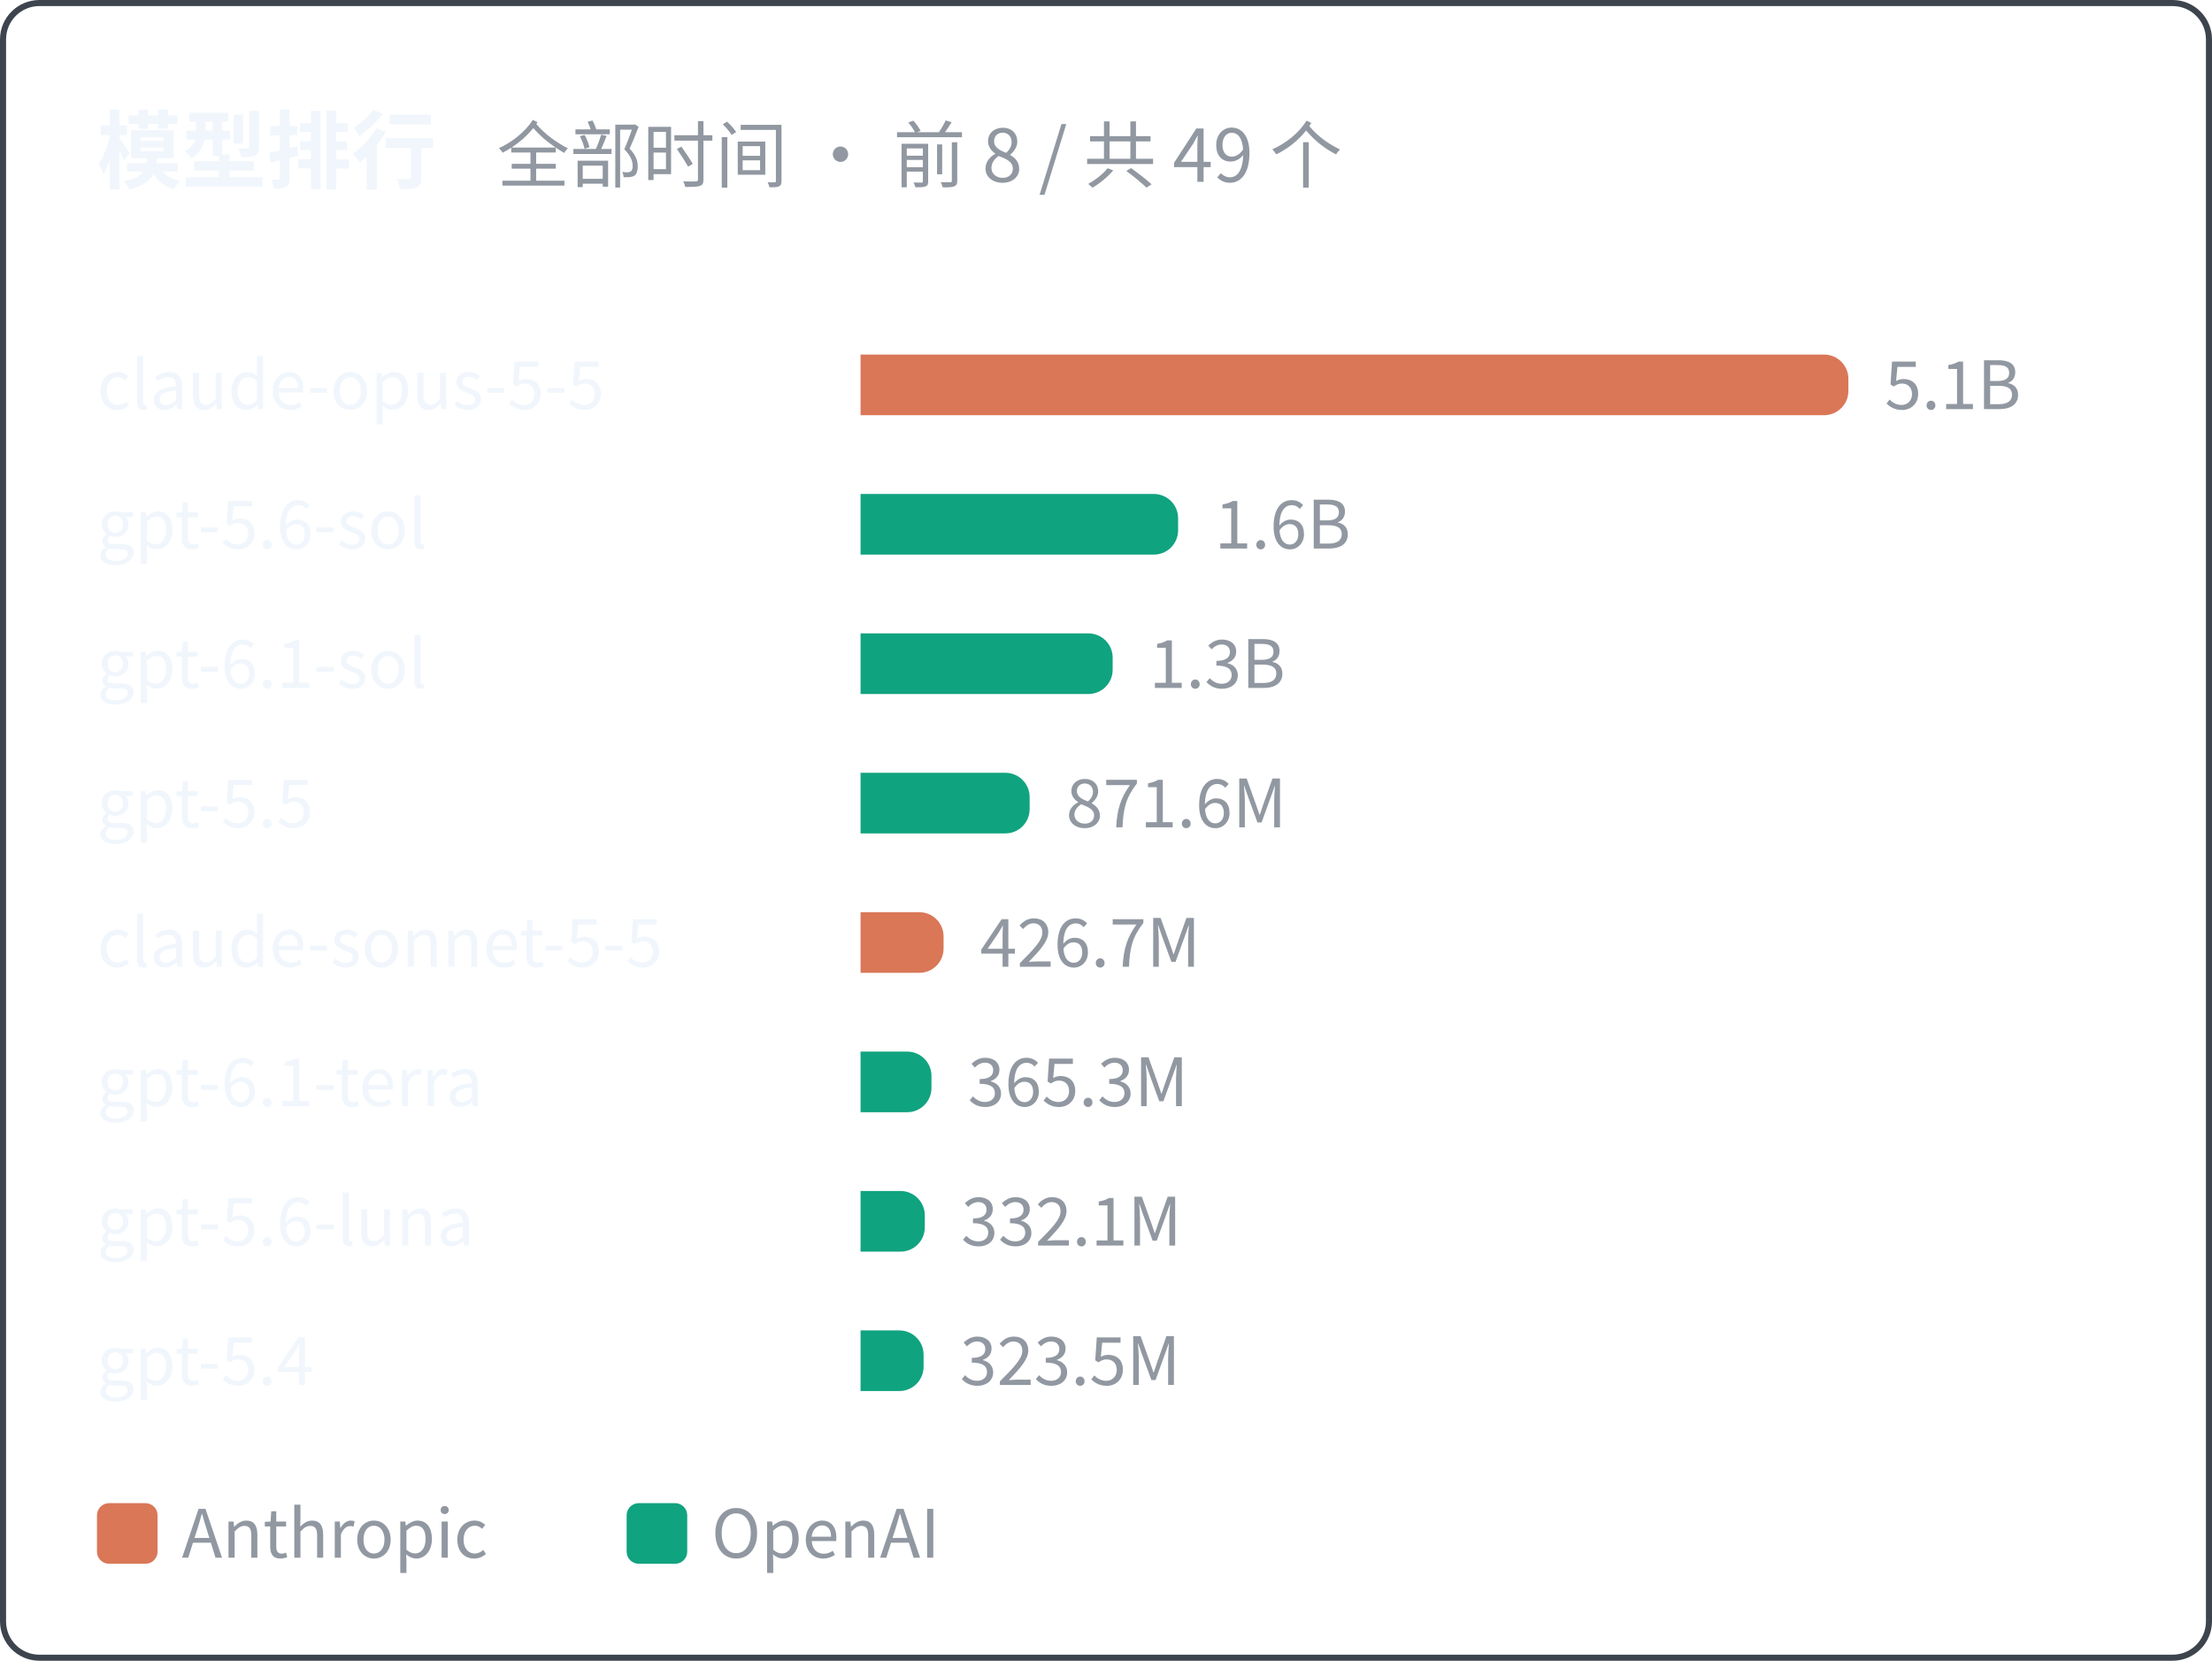
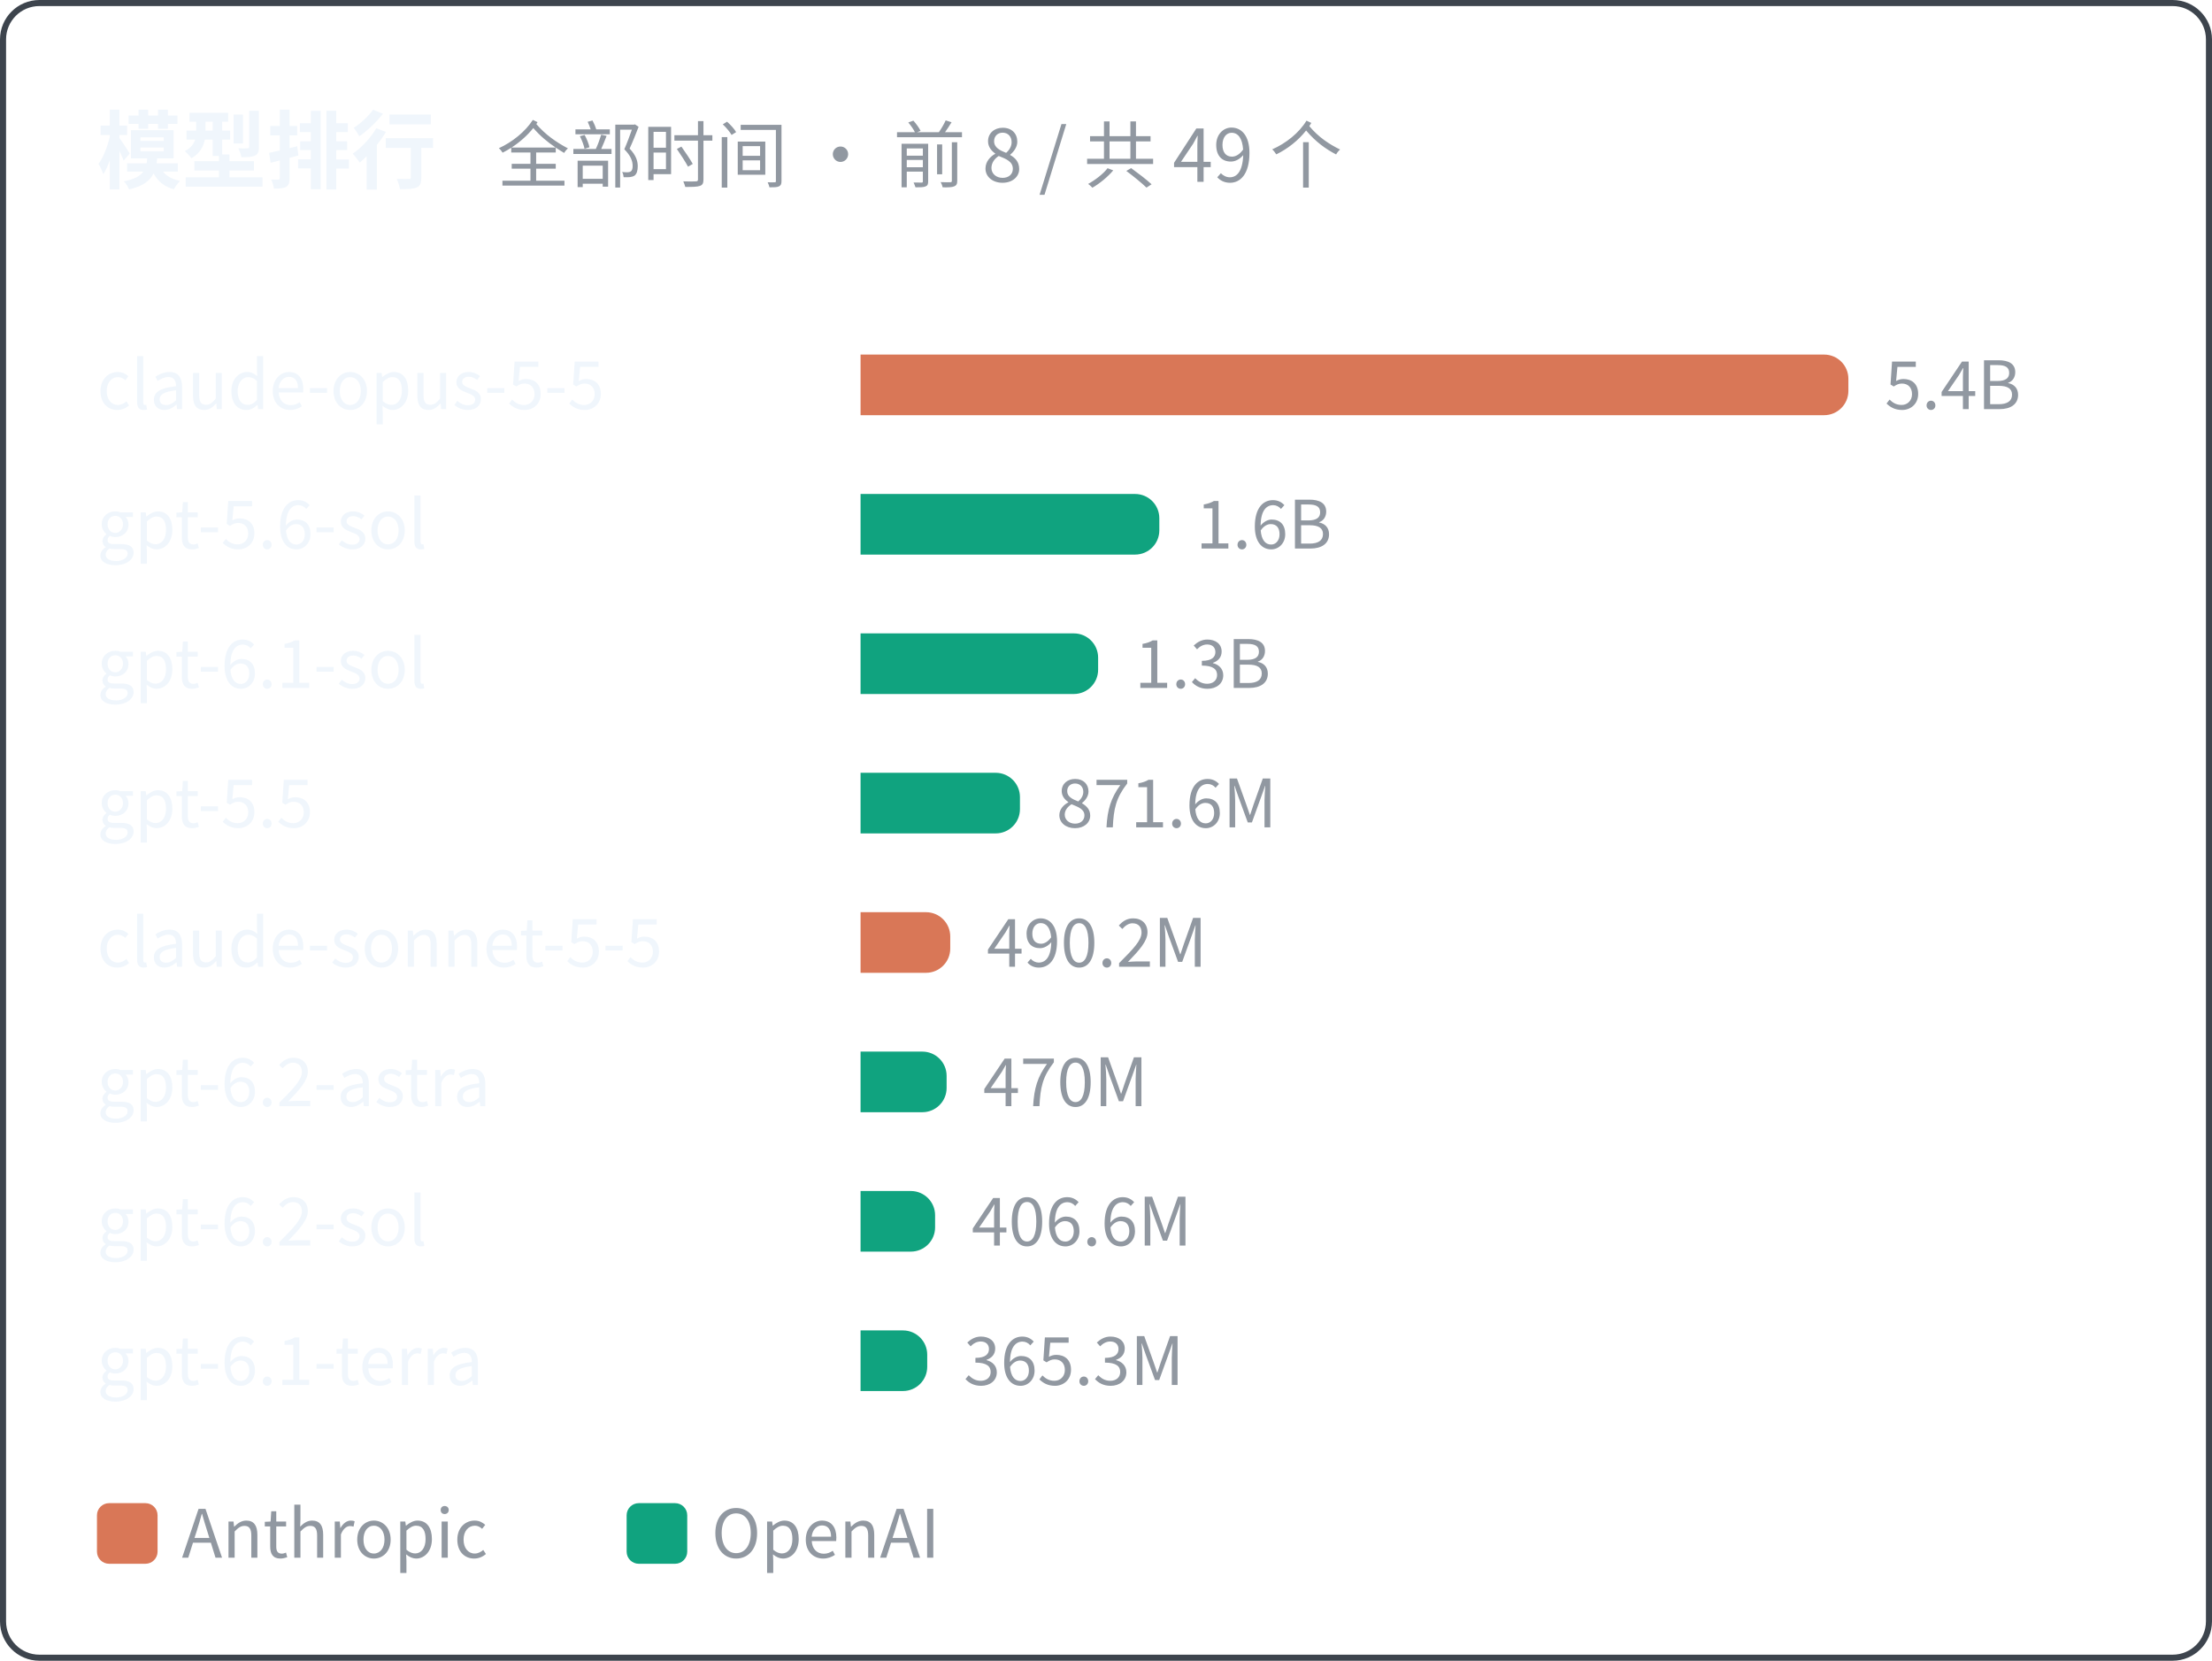
<svg xmlns="http://www.w3.org/2000/svg" width="365" height="274" viewBox="0 0 365 274" font-family="system-ui, -apple-system, 'Segoe UI', 'PingFang SC', 'Microsoft YaHei', 'Noto Sans CJK SC', sans-serif">
  <rect x="0.5" y="0.5" width="364" height="273" rx="6" fill="none" stroke="#3d444d" />
  <text x="16" y="30" font-size="14" font-weight="600" fill="#f0f6fc">模型排行<tspan dx="10" font-size="12" font-weight="400" fill="#9198a1">全部时间 · 前 8 / 共 49 个</tspan>
  </text>
  <path d="M142 58.5 h159.0 a4.0 4.0 0 0 1 4.0 4.0 v2.0 a4.0 4.0 0 0 1 -4.0 4.0 h-159.0 z" fill="#d97757" />
  <text x="16" y="67.5" font-size="11" fill="#f0f6fc">claude-opus-5-5</text>
-   <text x="311.0" y="67.5" font-size="11" fill="#9198a1">5.1B</text>
-   <path d="M142 81.5 h48.4 a4.0 4.0 0 0 1 4.0 4.0 v2.0 a4.0 4.0 0 0 1 -4.0 4.0 h-48.4 z" fill="#10a37f" />
+   <text x="311.0" y="67.5" font-size="11" fill="#9198a1">5.4B</text>
+   <path d="M142 81.5 h45.3 a4.0 4.0 0 0 1 4.0 4.0 v2.0 a4.0 4.0 0 0 1 -4.0 4.0 h-45.3 z" fill="#10a37f" />
  <text x="16" y="90.5" font-size="11" fill="#f0f6fc">gpt-5.6-sol</text>
-   <text x="200.4" y="90.5" font-size="11" fill="#9198a1">1.6B</text>
-   <path d="M142 104.5 h37.6 a4.0 4.0 0 0 1 4.0 4.0 v2.0 a4.0 4.0 0 0 1 -4.0 4.0 h-37.6 z" fill="#10a37f" />
+   <text x="197.3" y="90.5" font-size="11" fill="#9198a1">1.6B</text>
+   <path d="M142 104.5 h35.2 a4.0 4.0 0 0 1 4.0 4.0 v2.0 a4.0 4.0 0 0 1 -4.0 4.0 h-35.2 z" fill="#10a37f" />
  <text x="16" y="113.5" font-size="11" fill="#f0f6fc">gpt-6.1-sol</text>
-   <text x="189.6" y="113.5" font-size="11" fill="#9198a1">1.3B</text>
-   <path d="M142 127.5 h23.9 a4.0 4.0 0 0 1 4.0 4.0 v2.0 a4.0 4.0 0 0 1 -4.0 4.0 h-23.9 z" fill="#10a37f" />
+   <text x="187.2" y="113.5" font-size="11" fill="#9198a1">1.3B</text>
+   <path d="M142 127.5 h22.3 a4.0 4.0 0 0 1 4.0 4.0 v2.0 a4.0 4.0 0 0 1 -4.0 4.0 h-22.3 z" fill="#10a37f" />
  <text x="16" y="136.5" font-size="11" fill="#f0f6fc">gpt-5.5</text>
-   <text x="175.9" y="136.5" font-size="11" fill="#9198a1">871.6M</text>
-   <path d="M142 150.5 h9.7 a4.0 4.0 0 0 1 4.0 4.0 v2.0 a4.0 4.0 0 0 1 -4.0 4.0 h-9.7 z" fill="#d97757" />
+   <text x="174.3" y="136.5" font-size="11" fill="#9198a1">871.6M</text>
+   <path d="M142 150.5 h10.8 a4.0 4.0 0 0 1 4.0 4.0 v2.0 a4.0 4.0 0 0 1 -4.0 4.0 h-10.8 z" fill="#d97757" />
  <text x="16" y="159.5" font-size="11" fill="#f0f6fc">claude-sonnet-5-5</text>
-   <text x="161.7" y="159.5" font-size="11" fill="#9198a1">426.7M</text>
-   <path d="M142 173.5 h7.7 a4.0 4.0 0 0 1 4.0 4.0 v2.0 a4.0 4.0 0 0 1 -4.0 4.0 h-7.7 z" fill="#10a37f" />
-   <text x="16" y="182.5" font-size="11" fill="#f0f6fc">gpt-6.1-terra</text>
-   <text x="159.7" y="182.5" font-size="11" fill="#9198a1">365.3M</text>
-   <path d="M142 196.5 h6.6 a4.0 4.0 0 0 1 4.0 4.0 v2.0 a4.0 4.0 0 0 1 -4.0 4.0 h-6.6 z" fill="#10a37f" />
-   <text x="16" y="205.5" font-size="11" fill="#f0f6fc">gpt-5.6-luna</text>
-   <text x="158.6" y="205.5" font-size="11" fill="#9198a1">332.1M</text>
-   <path d="M142 219.5 h6.4 a4.0 4.0 0 0 1 4.0 4.0 v2.0 a4.0 4.0 0 0 1 -4.0 4.0 h-6.4 z" fill="#10a37f" />
-   <text x="16" y="228.5" font-size="11" fill="#f0f6fc">gpt-5.4</text>
-   <text x="158.4" y="228.5" font-size="11" fill="#9198a1">323.5M</text>
+   <text x="162.8" y="159.5" font-size="11" fill="#9198a1">490.2M</text>
+   <path d="M142 173.5 h10.2 a4.0 4.0 0 0 1 4.0 4.0 v2.0 a4.0 4.0 0 0 1 -4.0 4.0 h-10.2 z" fill="#10a37f" />
+   <text x="16" y="182.5" font-size="11" fill="#f0f6fc">gpt-6.2-astra</text>
+   <text x="162.2" y="182.5" font-size="11" fill="#9198a1">470M</text>
+   <path d="M142 196.5 h8.3 a4.0 4.0 0 0 1 4.0 4.0 v2.0 a4.0 4.0 0 0 1 -4.0 4.0 h-8.3 z" fill="#10a37f" />
+   <text x="16" y="205.5" font-size="11" fill="#f0f6fc">gpt-6.2-sol</text>
+   <text x="160.3" y="205.5" font-size="11" fill="#9198a1">406.6M</text>
+   <path d="M142 219.5 h7.0 a4.0 4.0 0 0 1 4.0 4.0 v2.0 a4.0 4.0 0 0 1 -4.0 4.0 h-7.0 z" fill="#10a37f" />
+   <text x="16" y="228.5" font-size="11" fill="#f0f6fc">gpt-6.1-terra</text>
+   <text x="159.0" y="228.5" font-size="11" fill="#9198a1">365.3M</text>
  <rect x="16.0" y="248" width="10" height="10" rx="2" fill="#d97757" />
  <text x="30.0" y="257" font-size="11" fill="#9198a1">Anthropic</text>
  <rect x="103.4" y="248" width="10" height="10" rx="2" fill="#10a37f" />
  <text x="117.4" y="257" font-size="11" fill="#9198a1">OpenAI</text>
</svg>
